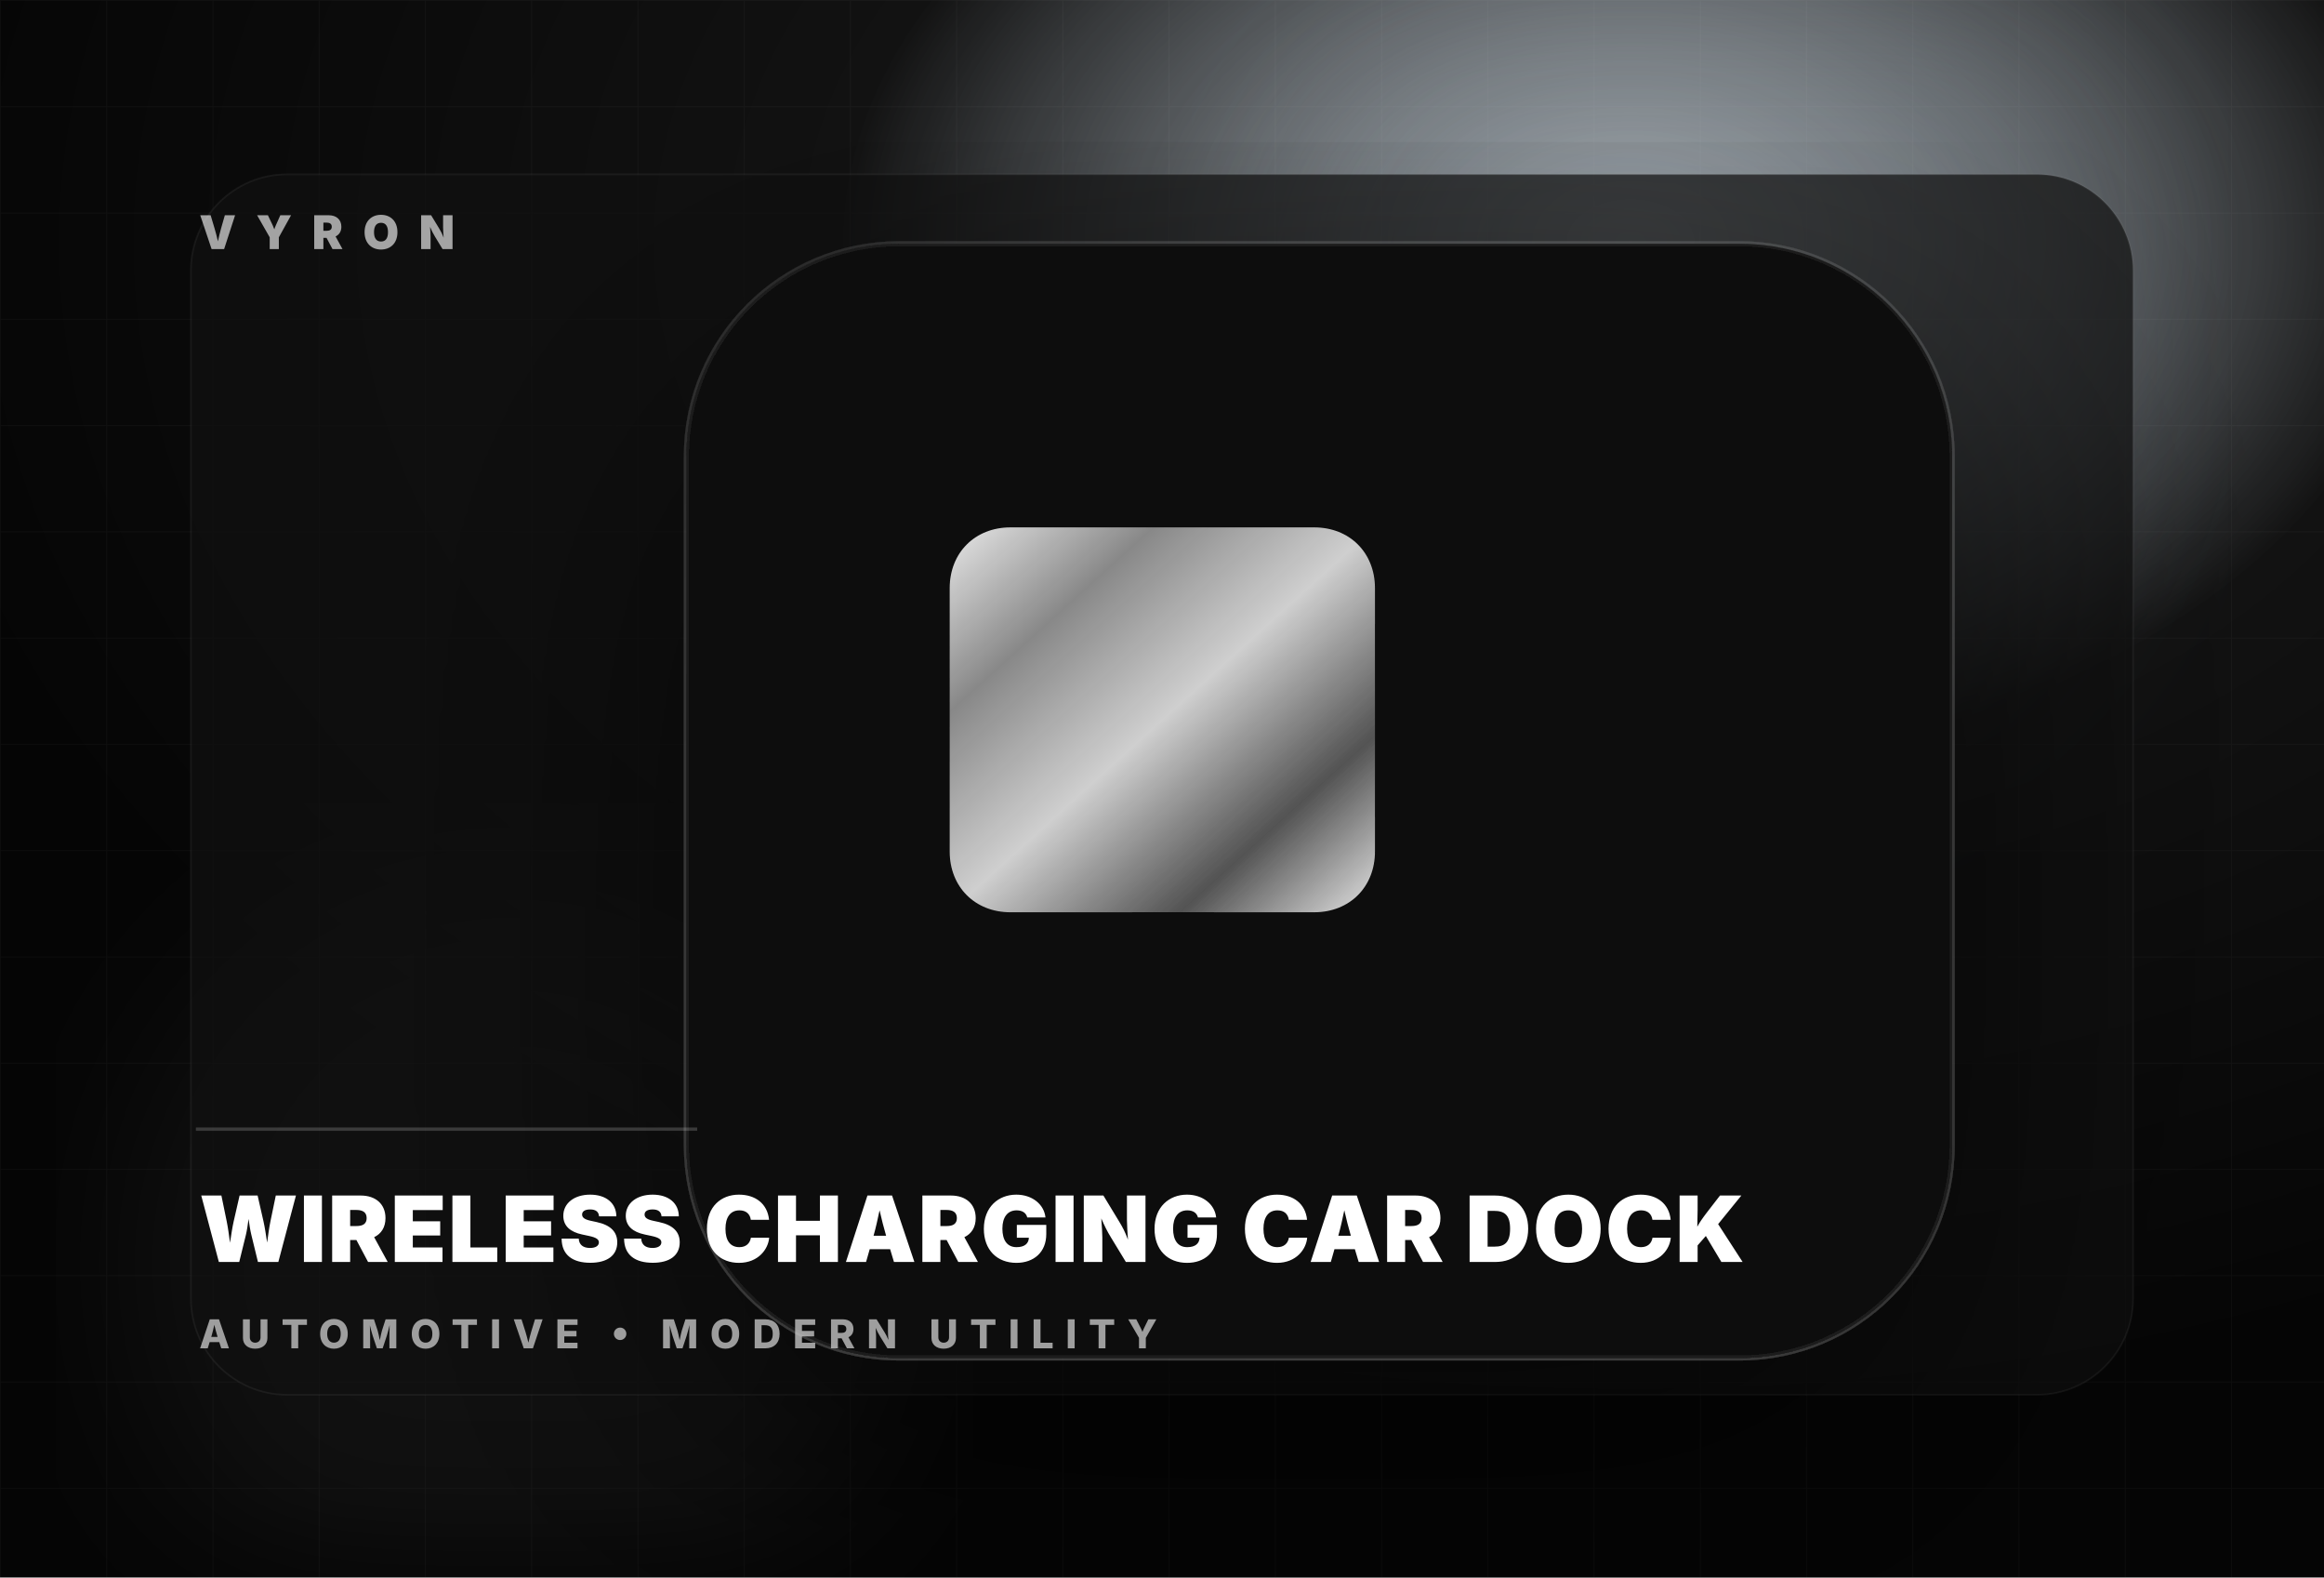
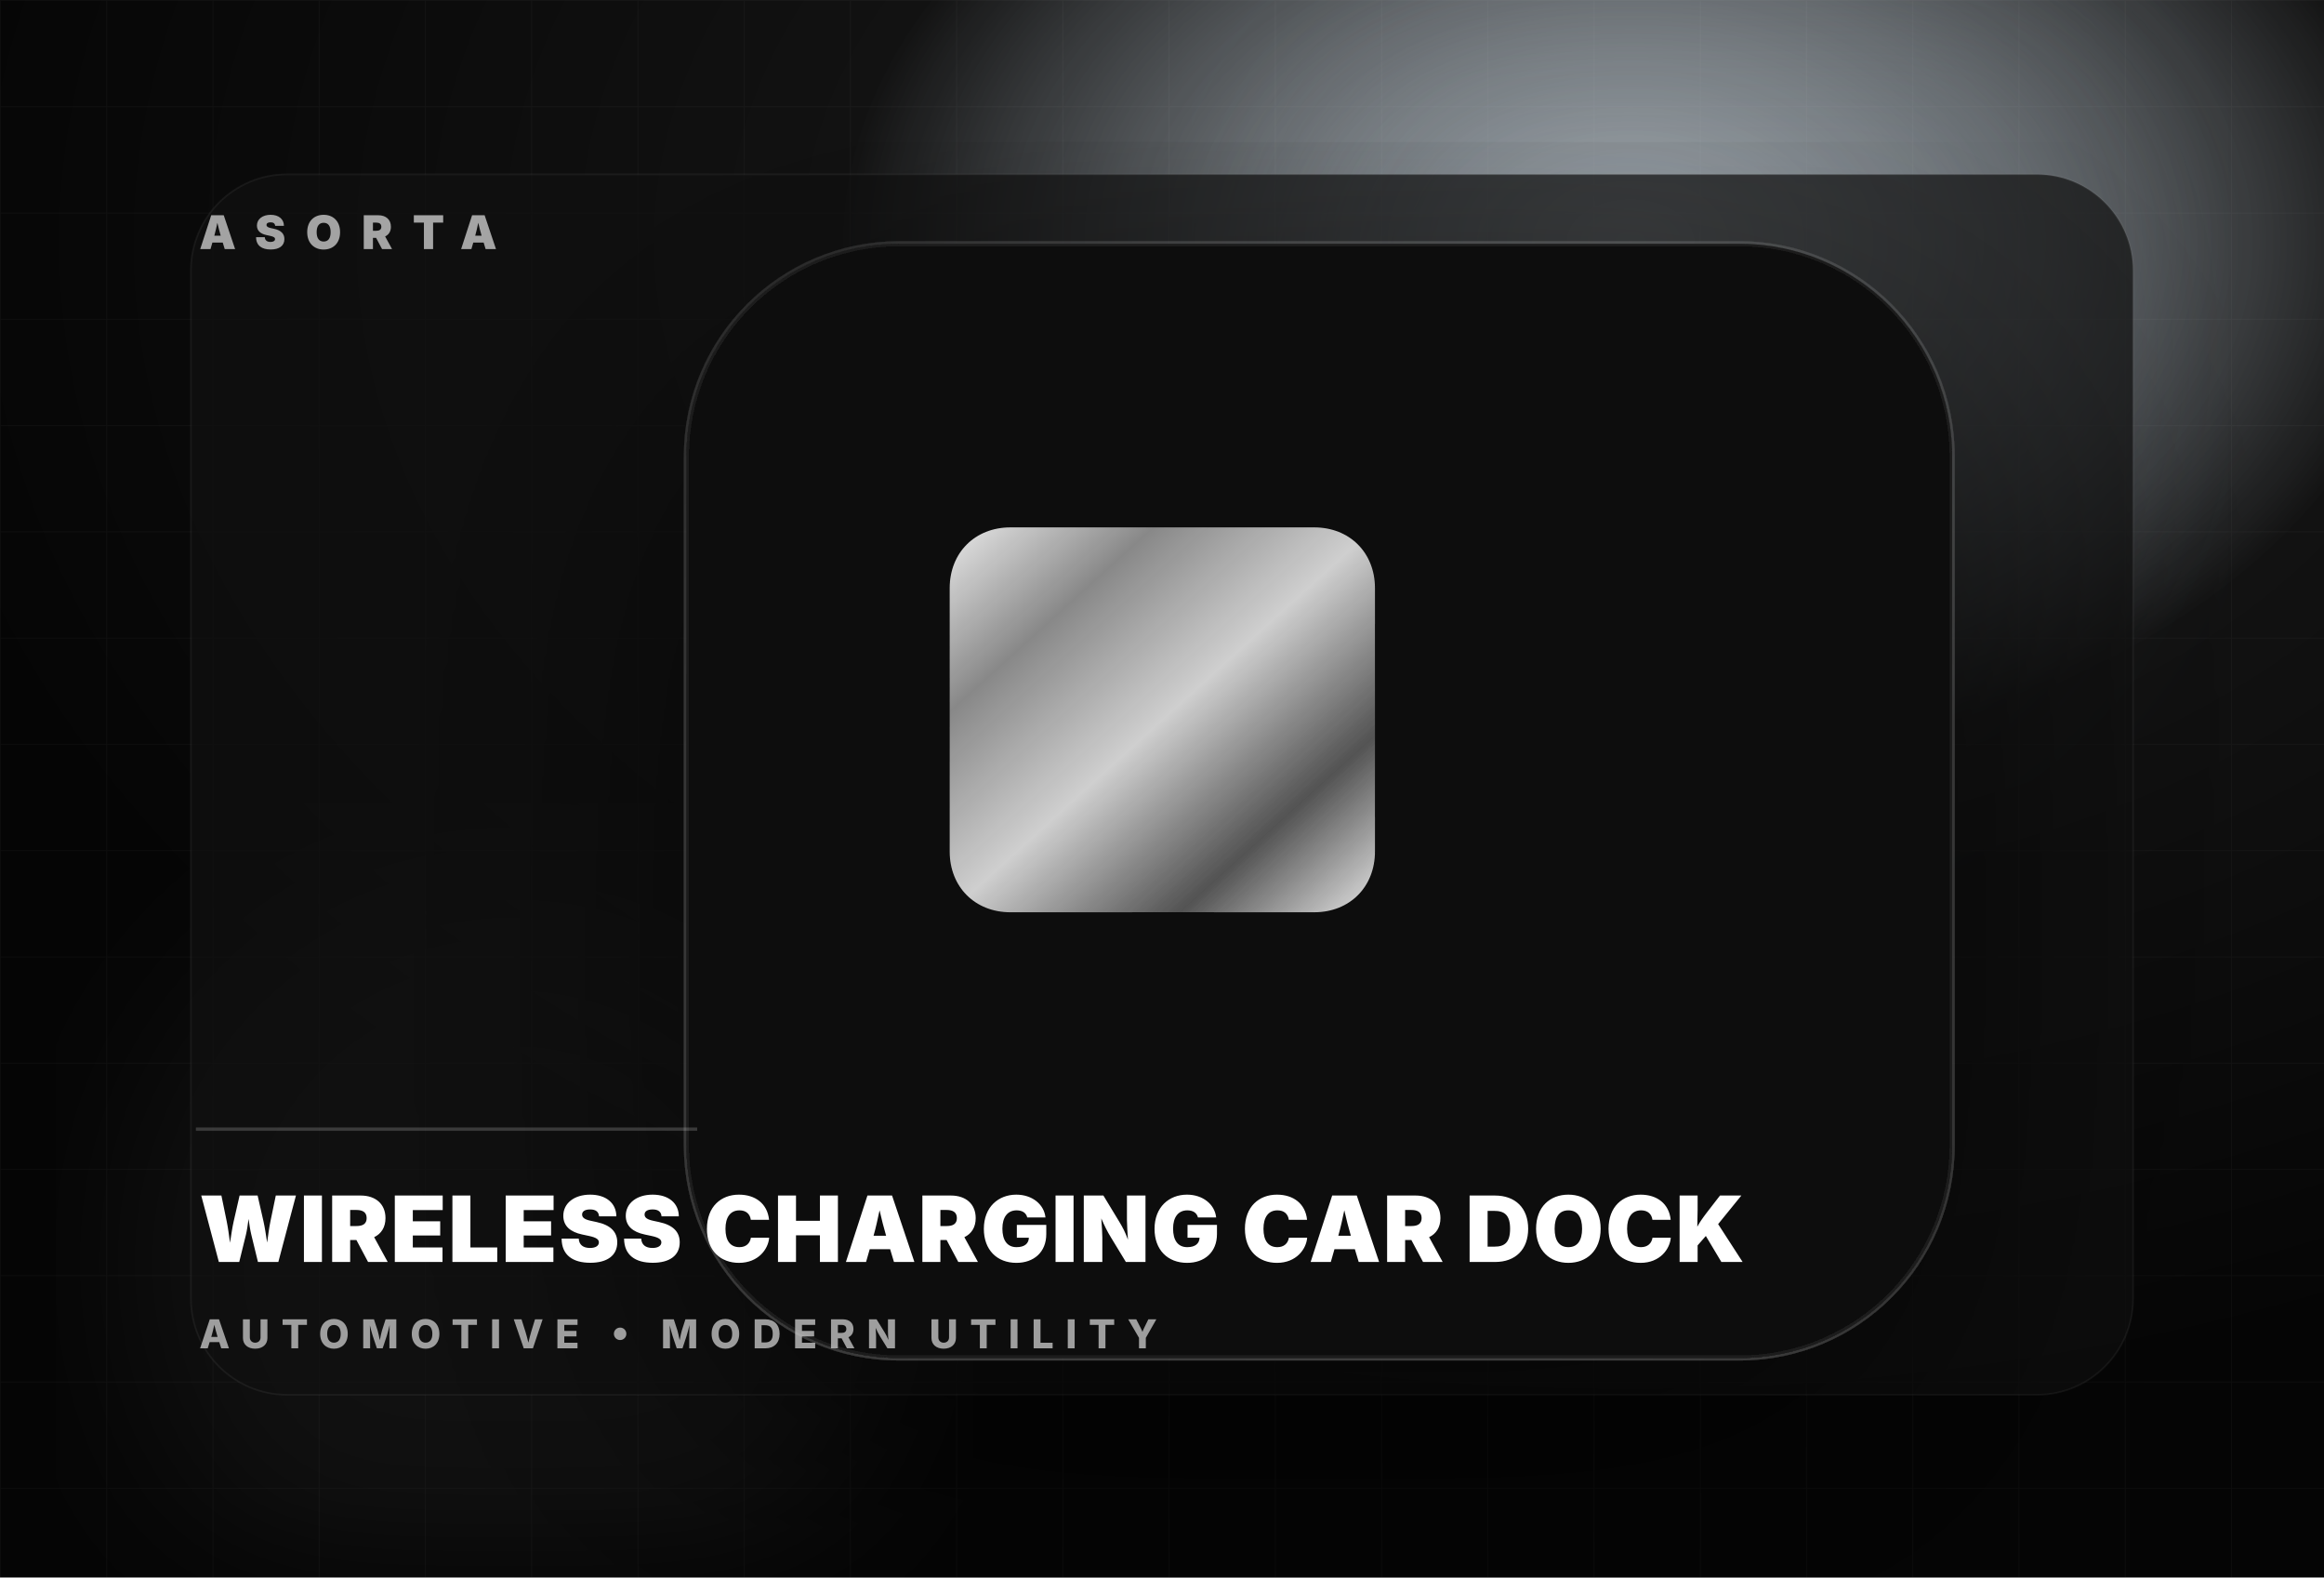
<svg xmlns="http://www.w3.org/2000/svg" width="1400" height="950" viewBox="0 0 1400 950">
  <defs>
    <radialGradient id="g1" cx="70%" cy="15%" r="75%">
      <stop offset="0" stop-color="#6A7680" stop-opacity="0.55" />
      <stop offset="0.45" stop-color="#121212" />
      <stop offset="1" stop-color="#050505" />
    </radialGradient>
    <linearGradient id="metal" x1="0" y1="0" x2="1" y2="1">
      <stop offset="0" stop-color="#f2f2f2" />
      <stop offset="0.24" stop-color="#8e8e8e" />
      <stop offset="0.5" stop-color="#d8d8d8" />
      <stop offset="0.77" stop-color="#565656" />
      <stop offset="1" stop-color="#ededed" />
    </linearGradient>
    <filter id="shadow" x="-40%" y="-40%" width="180%" height="180%">
      <feDropShadow dx="0" dy="28" stdDeviation="35" flood-color="#000" flood-opacity="0.55" />
    </filter>
    <filter id="soft">
      <feGaussianBlur stdDeviation="50" />
    </filter>
    <pattern id="grid" width="64" height="64" patternUnits="userSpaceOnUse">
      <path d="M64 0H0V64" fill="none" stroke="#fff" stroke-opacity=".035" stroke-width="1" />
    </pattern>
  </defs>
  <rect width="1400" height="950" fill="url(#g1)" />
  <rect width="1400" height="950" fill="url(#grid)" />
  <circle cx="1030" cy="210" r="260" fill="#6A7680" opacity=".16" filter="url(#soft)" />
  <circle cx="310" cy="760" r="230" fill="#D6D6D6" opacity=".055" filter="url(#soft)" />
  <rect x="115" y="105" width="1170" height="735" rx="58" fill="#101010" opacity=".7" stroke="#fff" stroke-opacity=".08" />
  <g transform="translate(505 220) scale(3.05)" filter="url(#shadow)">
    <rect x="-30" y="-24" width="250" height="220" rx="42" fill="#0b0b0b" stroke="#fff" stroke-opacity=".08" />
    <path d="M34 32 H94 C101 32 106 37 106 44 V96 C106 103 101 108 94 108 H34 C27 108 22 103 22 96 V44 C22 37 27 32 34 32 Z M48 44 H80 V96 H48 Z" fill="url(#metal)" opacity=".95" />
  </g>
-   <text x="120" y="150" fill="#fff" opacity=".62" font-family="Inter,Arial,sans-serif" font-size="28" font-weight="900" letter-spacing="12">VYRON</text>
+   <text x="120" y="150" fill="#fff" opacity=".62" font-family="Inter,Arial,sans-serif" font-size="28" font-weight="900" letter-spacing="12">ASORTA</text>
  <text x="120" y="760" fill="#fff" font-family="Inter,Arial,sans-serif" font-size="55" font-weight="900" letter-spacing="1">WIRELESS CHARGING CAR DOCK</text>
  <text x="120" y="812" fill="#D6D6D6" opacity=".72" font-family="Inter,Arial,sans-serif" font-size="24" font-weight="800" letter-spacing="7">AUTOMOTIVE • MODERN UTILITY</text>
  <path d="M118 680 H420" stroke="#fff" stroke-opacity=".18" stroke-width="2" />
</svg>
